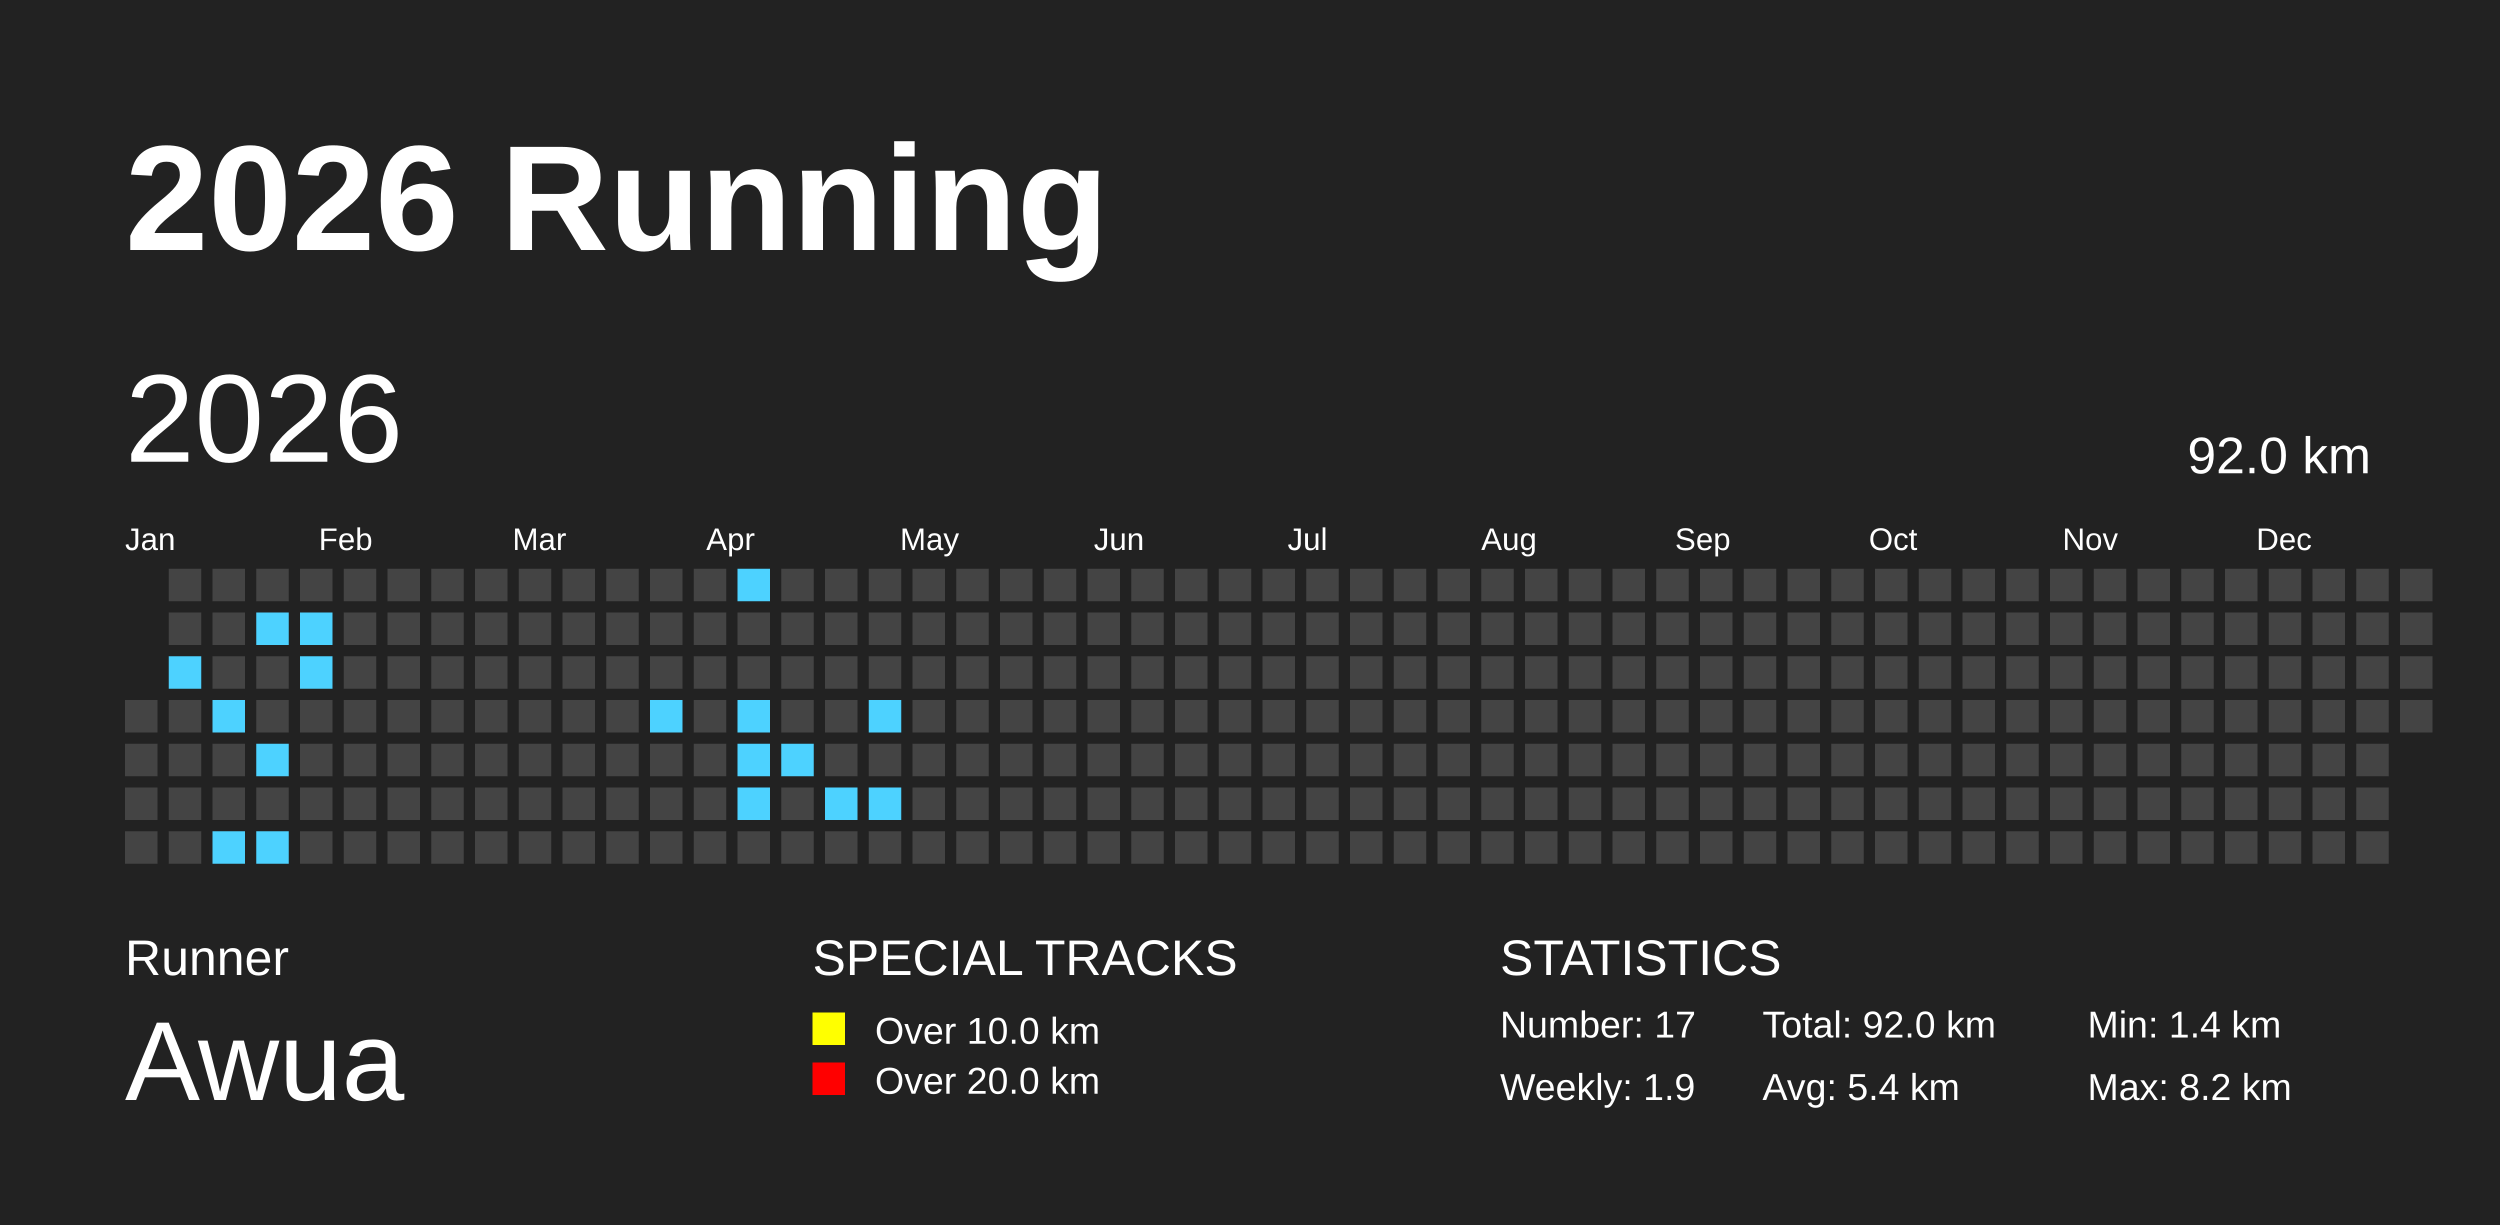
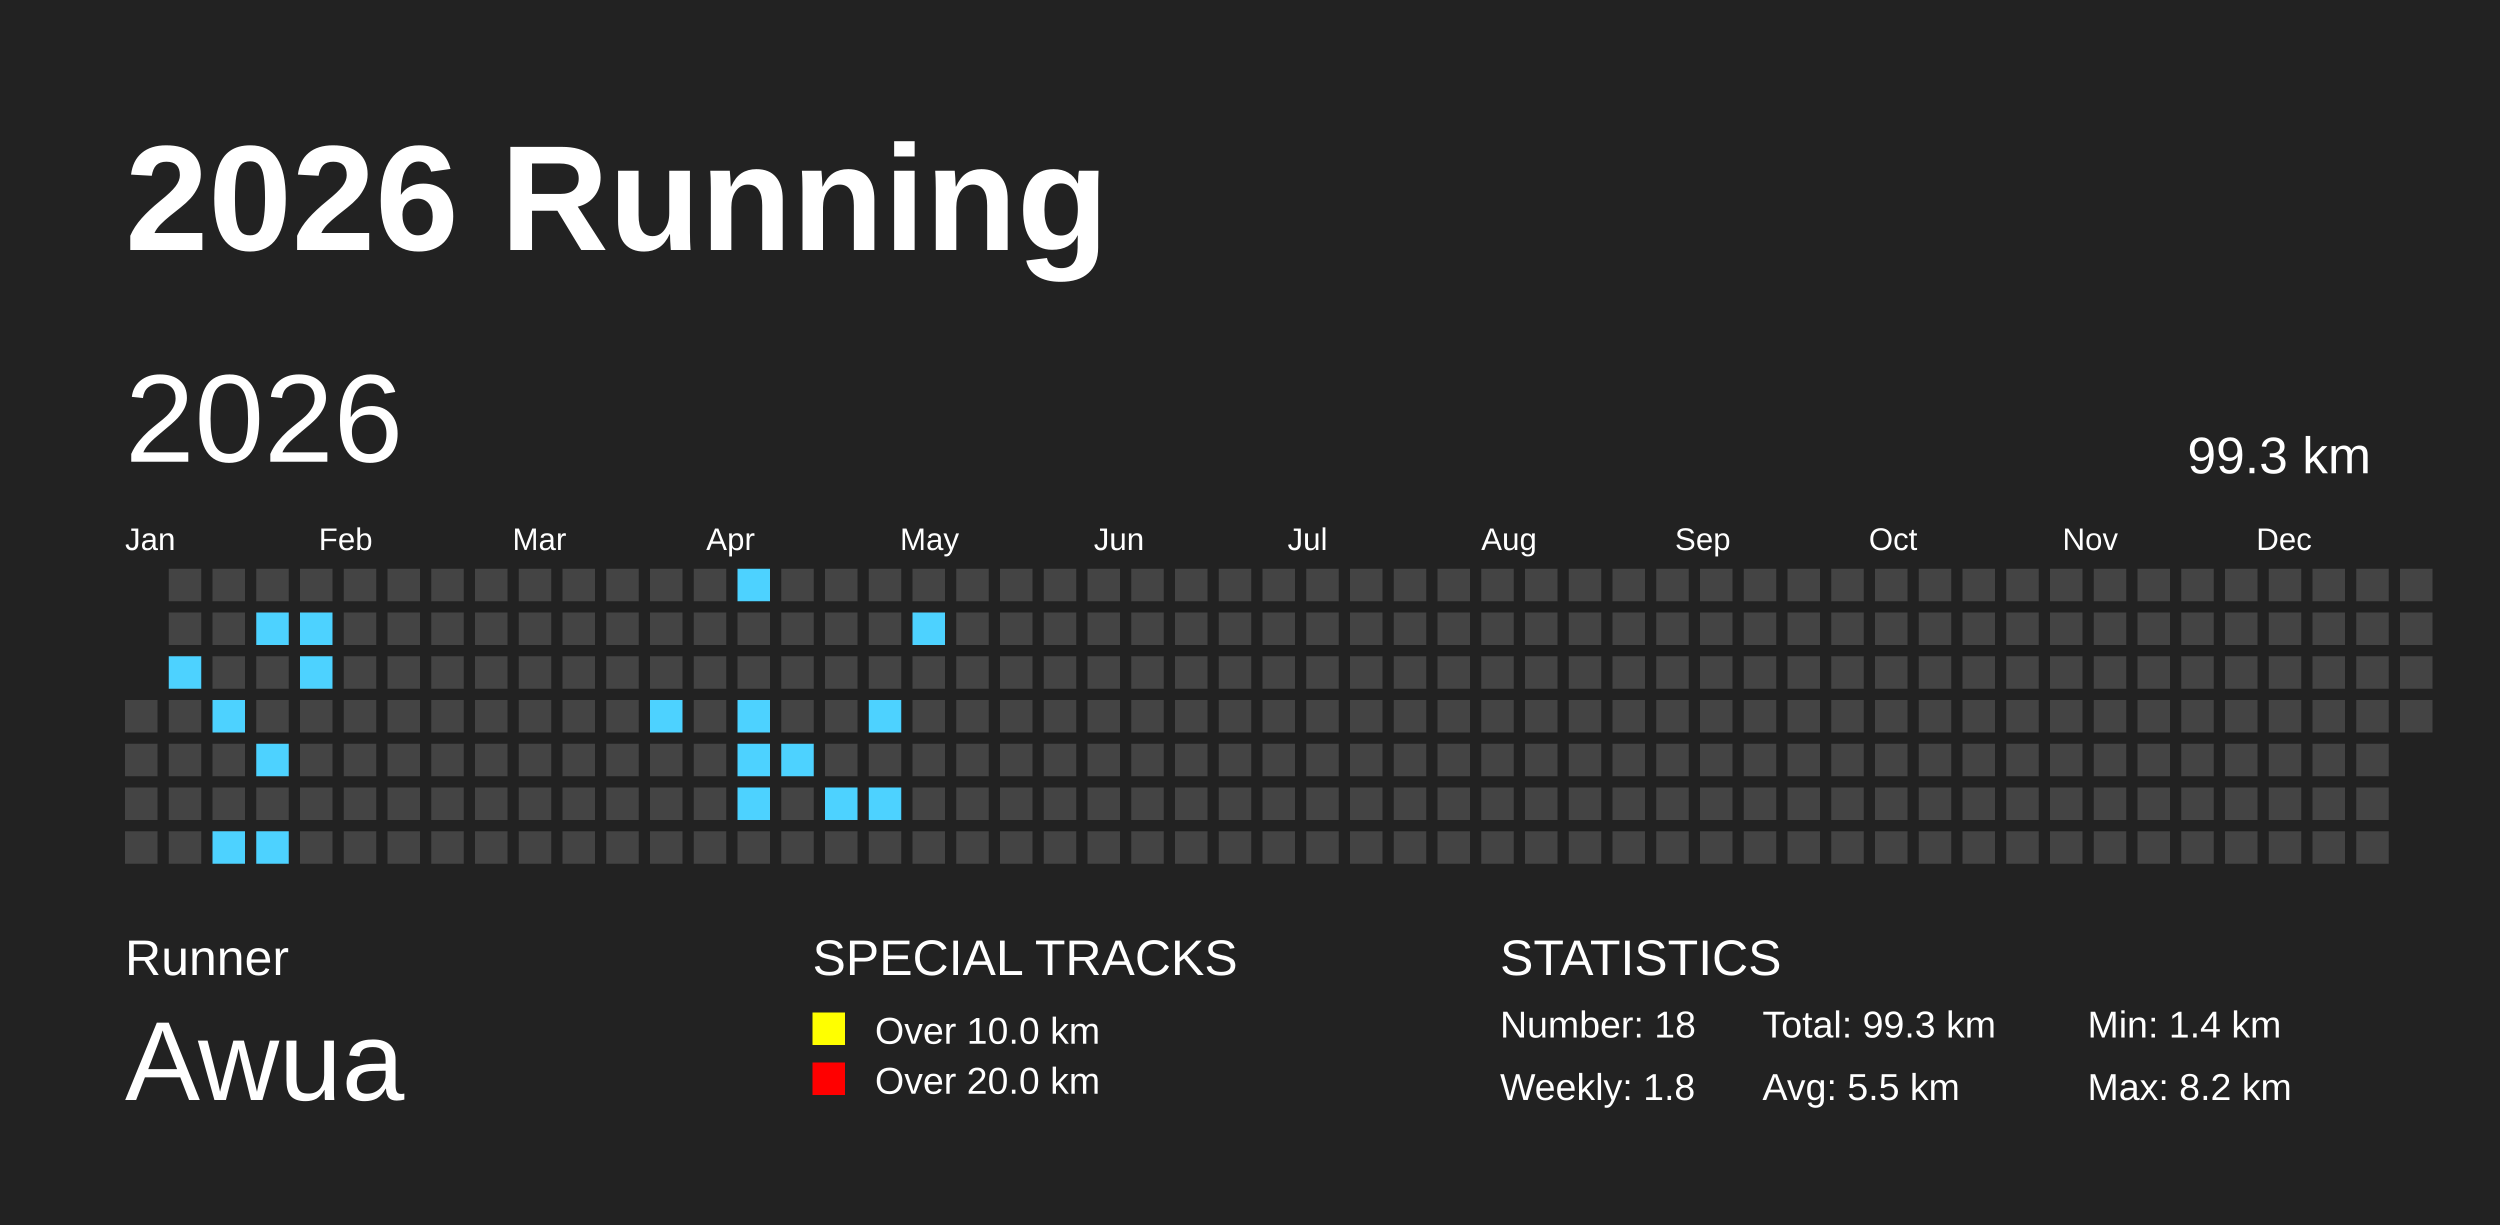
<svg xmlns="http://www.w3.org/2000/svg" baseProfile="full" height="98mm" version="1.1" viewBox="0,0,200,98" width="200mm">
  <defs />
  <rect fill="#222222" height="98" width="200" x="0" y="0" />
  <text fill="#FFFFFF" style="font-size:12px; font-family:Arial; font-weight:bold;" x="10" y="20">2026 Running</text>
  <text fill="#FFFFFF" style="font-size:4px; font-family:Arial" x="10" y="78">Runner</text>
  <text fill="#FFFFFF" style="font-size:9px; font-family:Arial" x="10" y="88">Awua</text>
  <text fill="#FFFFFF" style="font-size:4px; font-family:Arial" x="65" y="78">SPECIAL TRACKS</text>
  <rect fill="yellow" height="2.6" width="2.6" x="65" y="81" />
  <text fill="#FFFFFF" style="font-size:3px; font-family:Arial" x="70" y="83.5">Over 10.0 km</text>
  <rect fill="red" height="2.6" width="2.6" x="65" y="85" />
  <text fill="#FFFFFF" style="font-size:3px; font-family:Arial" x="70" y="87.5">Over 20.0 km</text>
  <text fill="#FFFFFF" style="font-size:4px; font-family:Arial" x="120" y="78">STATISTICS</text>
-   <text fill="#FFFFFF" style="font-size:3px; font-family:Arial" x="120" y="83">Number: 17</text>
-   <text fill="#FFFFFF" style="font-size:3px; font-family:Arial" x="120" y="88">Weekly: 1.9</text>
-   <text fill="#FFFFFF" style="font-size:3px; font-family:Arial" x="141" y="83">Total: 92.0 km</text>
-   <text fill="#FFFFFF" style="font-size:3px; font-family:Arial" x="141" y="88">Avg: 5.4 km</text>
+   <text fill="#FFFFFF" style="font-size:3px; font-family:Arial" x="120" y="83">Number: 18</text>
+   <text fill="#FFFFFF" style="font-size:3px; font-family:Arial" x="120" y="88">Weekly: 1.8</text>
+   <text fill="#FFFFFF" style="font-size:3px; font-family:Arial" x="141" y="83">Total: 99.3 km</text>
+   <text fill="#FFFFFF" style="font-size:3px; font-family:Arial" x="141" y="88">Avg: 5.5 km</text>
  <text fill="#FFFFFF" style="font-size:3px; font-family:Arial" x="167" y="83">Min: 1.4 km</text>
  <text fill="#FFFFFF" style="font-size:3px; font-family:Arial" x="167" y="88">Max: 8.2 km</text>
  <text dominant-baseline="hanging" fill="#FFFFFF" style="font-size:10.0px; font-family:Arial;" x="10" y="30">2026</text>
-   <text dominant-baseline="hanging" fill="#FFFFFF" style="font-size:4.125px; font-family:Arial;" x="175" y="35">92.0 km</text>
+   <text dominant-baseline="hanging" fill="#FFFFFF" style="font-size:4.125px; font-family:Arial;" x="175" y="35">99.3 km</text>
  <text fill="#FFFFFF" style="font-size:2.5px; font-family:Arial" x="10.0" y="44">Jan</text>
  <text fill="#FFFFFF" style="font-size:2.5px; font-family:Arial" x="25.5" y="44">Feb</text>
  <text fill="#FFFFFF" style="font-size:2.5px; font-family:Arial" x="41.0" y="44">Mar</text>
  <text fill="#FFFFFF" style="font-size:2.5px; font-family:Arial" x="56.5" y="44">Apr</text>
  <text fill="#FFFFFF" style="font-size:2.5px; font-family:Arial" x="72.0" y="44">May</text>
  <text fill="#FFFFFF" style="font-size:2.5px; font-family:Arial" x="87.5" y="44">Jun</text>
  <text fill="#FFFFFF" style="font-size:2.5px; font-family:Arial" x="103.0" y="44">Jul</text>
  <text fill="#FFFFFF" style="font-size:2.5px; font-family:Arial" x="118.5" y="44">Aug</text>
  <text fill="#FFFFFF" style="font-size:2.5px; font-family:Arial" x="134.0" y="44">Sep</text>
  <text fill="#FFFFFF" style="font-size:2.5px; font-family:Arial" x="149.5" y="44">Oct</text>
  <text fill="#FFFFFF" style="font-size:2.5px; font-family:Arial" x="165.0" y="44">Nov</text>
  <text fill="#FFFFFF" style="font-size:2.5px; font-family:Arial" x="180.5" y="44">Dec</text>
  <rect fill="#444444" height="2.6" width="2.6" x="10.0" y="56.0" />
  <rect fill="#444444" height="2.6" width="2.6" x="10.0" y="59.5" />
  <rect fill="#444444" height="2.6" width="2.6" x="10.0" y="63.0" />
  <rect fill="#444444" height="2.6" width="2.6" x="10.0" y="66.5" />
  <rect fill="#444444" height="2.6" width="2.6" x="13.5" y="45.5" />
  <rect fill="#444444" height="2.6" width="2.6" x="13.5" y="49.0" />
  <rect fill="#4DD2FF" height="2.6" width="2.6" x="13.5" y="52.5" />
  <rect fill="#444444" height="2.6" width="2.6" x="13.5" y="56.0" />
  <rect fill="#444444" height="2.6" width="2.6" x="13.5" y="59.5" />
  <rect fill="#444444" height="2.6" width="2.6" x="13.5" y="63.0" />
  <rect fill="#444444" height="2.6" width="2.6" x="13.5" y="66.5" />
  <rect fill="#444444" height="2.6" width="2.6" x="17.0" y="45.5" />
  <rect fill="#444444" height="2.6" width="2.6" x="17.0" y="49.0" />
  <rect fill="#444444" height="2.6" width="2.6" x="17.0" y="52.5" />
  <rect fill="#4DD2FF" height="2.6" width="2.6" x="17.0" y="56.0" />
  <rect fill="#444444" height="2.6" width="2.6" x="17.0" y="59.5" />
  <rect fill="#444444" height="2.6" width="2.6" x="17.0" y="63.0" />
  <rect fill="#4DD2FF" height="2.6" width="2.6" x="17.0" y="66.5" />
  <rect fill="#444444" height="2.6" width="2.6" x="20.5" y="45.5" />
  <rect fill="#4DD2FF" height="2.6" width="2.6" x="20.5" y="49.0" />
  <rect fill="#444444" height="2.6" width="2.6" x="20.5" y="52.5" />
  <rect fill="#444444" height="2.6" width="2.6" x="20.5" y="56.0" />
  <rect fill="#4DD2FF" height="2.6" width="2.6" x="20.5" y="59.5" />
  <rect fill="#444444" height="2.6" width="2.6" x="20.5" y="63.0" />
  <rect fill="#4DD2FF" height="2.6" width="2.6" x="20.5" y="66.5" />
  <rect fill="#444444" height="2.6" width="2.6" x="24.0" y="45.5" />
  <rect fill="#4DD2FF" height="2.6" width="2.6" x="24.0" y="49.0" />
  <rect fill="#4DD2FF" height="2.6" width="2.6" x="24.0" y="52.5" />
  <rect fill="#444444" height="2.6" width="2.6" x="24.0" y="56.0" />
  <rect fill="#444444" height="2.6" width="2.6" x="24.0" y="59.5" />
  <rect fill="#444444" height="2.6" width="2.6" x="24.0" y="63.0" />
  <rect fill="#444444" height="2.6" width="2.6" x="24.0" y="66.5" />
  <rect fill="#444444" height="2.6" width="2.6" x="27.5" y="45.5" />
  <rect fill="#444444" height="2.6" width="2.6" x="27.5" y="49.0" />
  <rect fill="#444444" height="2.6" width="2.6" x="27.5" y="52.5" />
  <rect fill="#444444" height="2.6" width="2.6" x="27.5" y="56.0" />
  <rect fill="#444444" height="2.6" width="2.6" x="27.5" y="59.5" />
  <rect fill="#444444" height="2.6" width="2.6" x="27.5" y="63.0" />
  <rect fill="#444444" height="2.6" width="2.6" x="27.5" y="66.5" />
  <rect fill="#444444" height="2.6" width="2.6" x="31.0" y="45.5" />
  <rect fill="#444444" height="2.6" width="2.6" x="31.0" y="49.0" />
  <rect fill="#444444" height="2.6" width="2.6" x="31.0" y="52.5" />
  <rect fill="#444444" height="2.6" width="2.6" x="31.0" y="56.0" />
  <rect fill="#444444" height="2.6" width="2.6" x="31.0" y="59.5" />
  <rect fill="#444444" height="2.6" width="2.6" x="31.0" y="63.0" />
  <rect fill="#444444" height="2.6" width="2.6" x="31.0" y="66.5" />
  <rect fill="#444444" height="2.6" width="2.6" x="34.5" y="45.5" />
  <rect fill="#444444" height="2.6" width="2.6" x="34.5" y="49.0" />
  <rect fill="#444444" height="2.6" width="2.6" x="34.5" y="52.5" />
  <rect fill="#444444" height="2.6" width="2.6" x="34.5" y="56.0" />
  <rect fill="#444444" height="2.6" width="2.6" x="34.5" y="59.5" />
  <rect fill="#444444" height="2.6" width="2.6" x="34.5" y="63.0" />
  <rect fill="#444444" height="2.6" width="2.6" x="34.5" y="66.5" />
  <rect fill="#444444" height="2.6" width="2.6" x="38.0" y="45.5" />
  <rect fill="#444444" height="2.6" width="2.6" x="38.0" y="49.0" />
  <rect fill="#444444" height="2.6" width="2.6" x="38.0" y="52.5" />
  <rect fill="#444444" height="2.6" width="2.6" x="38.0" y="56.0" />
  <rect fill="#444444" height="2.6" width="2.6" x="38.0" y="59.5" />
  <rect fill="#444444" height="2.6" width="2.6" x="38.0" y="63.0" />
  <rect fill="#444444" height="2.6" width="2.6" x="38.0" y="66.5" />
  <rect fill="#444444" height="2.6" width="2.6" x="41.5" y="45.5" />
  <rect fill="#444444" height="2.6" width="2.6" x="41.5" y="49.0" />
  <rect fill="#444444" height="2.6" width="2.6" x="41.5" y="52.5" />
  <rect fill="#444444" height="2.6" width="2.6" x="41.5" y="56.0" />
  <rect fill="#444444" height="2.6" width="2.6" x="41.5" y="59.5" />
  <rect fill="#444444" height="2.6" width="2.6" x="41.5" y="63.0" />
  <rect fill="#444444" height="2.6" width="2.6" x="41.5" y="66.5" />
  <rect fill="#444444" height="2.6" width="2.6" x="45.0" y="45.5" />
  <rect fill="#444444" height="2.6" width="2.6" x="45.0" y="49.0" />
  <rect fill="#444444" height="2.6" width="2.6" x="45.0" y="52.5" />
  <rect fill="#444444" height="2.6" width="2.6" x="45.0" y="56.0" />
  <rect fill="#444444" height="2.6" width="2.6" x="45.0" y="59.5" />
  <rect fill="#444444" height="2.6" width="2.6" x="45.0" y="63.0" />
  <rect fill="#444444" height="2.6" width="2.6" x="45.0" y="66.5" />
  <rect fill="#444444" height="2.6" width="2.6" x="48.5" y="45.5" />
  <rect fill="#444444" height="2.6" width="2.6" x="48.5" y="49.0" />
  <rect fill="#444444" height="2.6" width="2.6" x="48.5" y="52.5" />
  <rect fill="#444444" height="2.6" width="2.6" x="48.5" y="56.0" />
  <rect fill="#444444" height="2.6" width="2.6" x="48.5" y="59.5" />
  <rect fill="#444444" height="2.6" width="2.6" x="48.5" y="63.0" />
  <rect fill="#444444" height="2.6" width="2.6" x="48.5" y="66.5" />
  <rect fill="#444444" height="2.6" width="2.6" x="52.0" y="45.5" />
  <rect fill="#444444" height="2.6" width="2.6" x="52.0" y="49.0" />
  <rect fill="#444444" height="2.6" width="2.6" x="52.0" y="52.5" />
  <rect fill="#4DD2FF" height="2.6" width="2.6" x="52.0" y="56.0" />
  <rect fill="#444444" height="2.6" width="2.6" x="52.0" y="59.5" />
  <rect fill="#444444" height="2.6" width="2.6" x="52.0" y="63.0" />
  <rect fill="#444444" height="2.6" width="2.6" x="52.0" y="66.5" />
  <rect fill="#444444" height="2.6" width="2.6" x="55.5" y="45.5" />
  <rect fill="#444444" height="2.6" width="2.6" x="55.5" y="49.0" />
  <rect fill="#444444" height="2.6" width="2.6" x="55.5" y="52.5" />
  <rect fill="#444444" height="2.6" width="2.6" x="55.5" y="56.0" />
  <rect fill="#444444" height="2.6" width="2.6" x="55.5" y="59.5" />
  <rect fill="#444444" height="2.6" width="2.6" x="55.5" y="63.0" />
  <rect fill="#444444" height="2.6" width="2.6" x="55.5" y="66.5" />
  <rect fill="#4DD2FF" height="2.6" width="2.6" x="59.0" y="45.5" />
  <rect fill="#444444" height="2.6" width="2.6" x="59.0" y="49.0" />
  <rect fill="#444444" height="2.6" width="2.6" x="59.0" y="52.5" />
  <rect fill="#4DD2FF" height="2.6" width="2.6" x="59.0" y="56.0" />
  <rect fill="#4DD2FF" height="2.6" width="2.6" x="59.0" y="59.5" />
  <rect fill="#4DD2FF" height="2.6" width="2.6" x="59.0" y="63.0" />
  <rect fill="#444444" height="2.6" width="2.6" x="59.0" y="66.5" />
  <rect fill="#444444" height="2.6" width="2.6" x="62.5" y="45.5" />
  <rect fill="#444444" height="2.6" width="2.6" x="62.5" y="49.0" />
  <rect fill="#444444" height="2.6" width="2.6" x="62.5" y="52.5" />
  <rect fill="#444444" height="2.6" width="2.6" x="62.5" y="56.0" />
  <rect fill="#4DD2FF" height="2.6" width="2.6" x="62.5" y="59.5" />
  <rect fill="#444444" height="2.6" width="2.6" x="62.5" y="63.0" />
  <rect fill="#444444" height="2.6" width="2.6" x="62.5" y="66.5" />
  <rect fill="#444444" height="2.6" width="2.6" x="66.0" y="45.5" />
  <rect fill="#444444" height="2.6" width="2.6" x="66.0" y="49.0" />
  <rect fill="#444444" height="2.6" width="2.6" x="66.0" y="52.5" />
  <rect fill="#444444" height="2.6" width="2.6" x="66.0" y="56.0" />
  <rect fill="#444444" height="2.6" width="2.6" x="66.0" y="59.5" />
  <rect fill="#4DD2FF" height="2.6" width="2.6" x="66.0" y="63.0" />
  <rect fill="#444444" height="2.6" width="2.6" x="66.0" y="66.5" />
  <rect fill="#444444" height="2.6" width="2.6" x="69.5" y="45.5" />
  <rect fill="#444444" height="2.6" width="2.6" x="69.5" y="49.0" />
  <rect fill="#444444" height="2.6" width="2.6" x="69.5" y="52.5" />
  <rect fill="#4DD2FF" height="2.6" width="2.6" x="69.5" y="56.0" />
  <rect fill="#444444" height="2.6" width="2.6" x="69.5" y="59.5" />
  <rect fill="#4DD2FF" height="2.6" width="2.6" x="69.5" y="63.0" />
  <rect fill="#444444" height="2.6" width="2.6" x="69.5" y="66.5" />
  <rect fill="#444444" height="2.6" width="2.6" x="73.0" y="45.5" />
-   <rect fill="#444444" height="2.6" width="2.6" x="73.0" y="49.0" />
+   <rect fill="#4DD2FF" height="2.6" width="2.6" x="73.0" y="49.0" />
  <rect fill="#444444" height="2.6" width="2.6" x="73.0" y="52.5" />
  <rect fill="#444444" height="2.6" width="2.6" x="73.0" y="56.0" />
  <rect fill="#444444" height="2.6" width="2.6" x="73.0" y="59.5" />
  <rect fill="#444444" height="2.6" width="2.6" x="73.0" y="63.0" />
  <rect fill="#444444" height="2.6" width="2.6" x="73.0" y="66.5" />
  <rect fill="#444444" height="2.6" width="2.6" x="76.5" y="45.5" />
  <rect fill="#444444" height="2.6" width="2.6" x="76.5" y="49.0" />
  <rect fill="#444444" height="2.6" width="2.6" x="76.5" y="52.5" />
  <rect fill="#444444" height="2.6" width="2.6" x="76.5" y="56.0" />
  <rect fill="#444444" height="2.6" width="2.6" x="76.5" y="59.5" />
  <rect fill="#444444" height="2.6" width="2.6" x="76.5" y="63.0" />
  <rect fill="#444444" height="2.6" width="2.6" x="76.5" y="66.5" />
  <rect fill="#444444" height="2.6" width="2.6" x="80.0" y="45.5" />
  <rect fill="#444444" height="2.6" width="2.6" x="80.0" y="49.0" />
  <rect fill="#444444" height="2.6" width="2.6" x="80.0" y="52.5" />
  <rect fill="#444444" height="2.6" width="2.6" x="80.0" y="56.0" />
  <rect fill="#444444" height="2.6" width="2.6" x="80.0" y="59.5" />
  <rect fill="#444444" height="2.6" width="2.6" x="80.0" y="63.0" />
  <rect fill="#444444" height="2.6" width="2.6" x="80.0" y="66.5" />
  <rect fill="#444444" height="2.6" width="2.6" x="83.5" y="45.5" />
  <rect fill="#444444" height="2.6" width="2.6" x="83.5" y="49.0" />
  <rect fill="#444444" height="2.6" width="2.6" x="83.5" y="52.5" />
  <rect fill="#444444" height="2.6" width="2.6" x="83.5" y="56.0" />
  <rect fill="#444444" height="2.6" width="2.6" x="83.5" y="59.5" />
  <rect fill="#444444" height="2.6" width="2.6" x="83.5" y="63.0" />
  <rect fill="#444444" height="2.6" width="2.6" x="83.5" y="66.5" />
  <rect fill="#444444" height="2.6" width="2.6" x="87.0" y="45.5" />
  <rect fill="#444444" height="2.6" width="2.6" x="87.0" y="49.0" />
  <rect fill="#444444" height="2.6" width="2.6" x="87.0" y="52.5" />
  <rect fill="#444444" height="2.6" width="2.6" x="87.0" y="56.0" />
  <rect fill="#444444" height="2.6" width="2.6" x="87.0" y="59.5" />
  <rect fill="#444444" height="2.6" width="2.6" x="87.0" y="63.0" />
  <rect fill="#444444" height="2.6" width="2.6" x="87.0" y="66.5" />
  <rect fill="#444444" height="2.6" width="2.6" x="90.5" y="45.5" />
  <rect fill="#444444" height="2.6" width="2.6" x="90.5" y="49.0" />
  <rect fill="#444444" height="2.6" width="2.6" x="90.5" y="52.5" />
  <rect fill="#444444" height="2.6" width="2.6" x="90.5" y="56.0" />
  <rect fill="#444444" height="2.6" width="2.6" x="90.5" y="59.5" />
  <rect fill="#444444" height="2.6" width="2.6" x="90.5" y="63.0" />
  <rect fill="#444444" height="2.6" width="2.6" x="90.5" y="66.5" />
  <rect fill="#444444" height="2.6" width="2.6" x="94.0" y="45.5" />
  <rect fill="#444444" height="2.6" width="2.6" x="94.0" y="49.0" />
  <rect fill="#444444" height="2.6" width="2.6" x="94.0" y="52.5" />
  <rect fill="#444444" height="2.6" width="2.6" x="94.0" y="56.0" />
  <rect fill="#444444" height="2.6" width="2.6" x="94.0" y="59.5" />
  <rect fill="#444444" height="2.6" width="2.6" x="94.0" y="63.0" />
  <rect fill="#444444" height="2.6" width="2.6" x="94.0" y="66.5" />
  <rect fill="#444444" height="2.6" width="2.6" x="97.5" y="45.5" />
  <rect fill="#444444" height="2.6" width="2.6" x="97.5" y="49.0" />
  <rect fill="#444444" height="2.6" width="2.6" x="97.5" y="52.5" />
  <rect fill="#444444" height="2.6" width="2.6" x="97.5" y="56.0" />
  <rect fill="#444444" height="2.6" width="2.6" x="97.5" y="59.5" />
  <rect fill="#444444" height="2.6" width="2.6" x="97.5" y="63.0" />
  <rect fill="#444444" height="2.6" width="2.6" x="97.5" y="66.5" />
  <rect fill="#444444" height="2.6" width="2.6" x="101.0" y="45.5" />
  <rect fill="#444444" height="2.6" width="2.6" x="101.0" y="49.0" />
  <rect fill="#444444" height="2.6" width="2.6" x="101.0" y="52.5" />
  <rect fill="#444444" height="2.6" width="2.6" x="101.0" y="56.0" />
  <rect fill="#444444" height="2.6" width="2.6" x="101.0" y="59.5" />
  <rect fill="#444444" height="2.6" width="2.6" x="101.0" y="63.0" />
  <rect fill="#444444" height="2.6" width="2.6" x="101.0" y="66.5" />
  <rect fill="#444444" height="2.6" width="2.6" x="104.5" y="45.5" />
  <rect fill="#444444" height="2.6" width="2.6" x="104.5" y="49.0" />
  <rect fill="#444444" height="2.6" width="2.6" x="104.5" y="52.5" />
  <rect fill="#444444" height="2.6" width="2.6" x="104.5" y="56.0" />
  <rect fill="#444444" height="2.6" width="2.6" x="104.5" y="59.5" />
  <rect fill="#444444" height="2.6" width="2.6" x="104.5" y="63.0" />
  <rect fill="#444444" height="2.6" width="2.6" x="104.5" y="66.5" />
  <rect fill="#444444" height="2.6" width="2.6" x="108.0" y="45.5" />
  <rect fill="#444444" height="2.6" width="2.6" x="108.0" y="49.0" />
  <rect fill="#444444" height="2.6" width="2.6" x="108.0" y="52.5" />
  <rect fill="#444444" height="2.6" width="2.6" x="108.0" y="56.0" />
  <rect fill="#444444" height="2.6" width="2.6" x="108.0" y="59.5" />
  <rect fill="#444444" height="2.6" width="2.6" x="108.0" y="63.0" />
  <rect fill="#444444" height="2.6" width="2.6" x="108.0" y="66.5" />
  <rect fill="#444444" height="2.6" width="2.6" x="111.5" y="45.5" />
  <rect fill="#444444" height="2.6" width="2.6" x="111.5" y="49.0" />
  <rect fill="#444444" height="2.6" width="2.6" x="111.5" y="52.5" />
  <rect fill="#444444" height="2.6" width="2.6" x="111.5" y="56.0" />
  <rect fill="#444444" height="2.6" width="2.6" x="111.5" y="59.5" />
  <rect fill="#444444" height="2.6" width="2.6" x="111.5" y="63.0" />
  <rect fill="#444444" height="2.6" width="2.6" x="111.5" y="66.5" />
  <rect fill="#444444" height="2.6" width="2.6" x="115.0" y="45.5" />
  <rect fill="#444444" height="2.6" width="2.6" x="115.0" y="49.0" />
  <rect fill="#444444" height="2.6" width="2.6" x="115.0" y="52.5" />
  <rect fill="#444444" height="2.6" width="2.6" x="115.0" y="56.0" />
  <rect fill="#444444" height="2.6" width="2.6" x="115.0" y="59.5" />
  <rect fill="#444444" height="2.6" width="2.6" x="115.0" y="63.0" />
  <rect fill="#444444" height="2.6" width="2.6" x="115.0" y="66.5" />
  <rect fill="#444444" height="2.6" width="2.6" x="118.5" y="45.5" />
  <rect fill="#444444" height="2.6" width="2.6" x="118.5" y="49.0" />
  <rect fill="#444444" height="2.6" width="2.6" x="118.5" y="52.5" />
  <rect fill="#444444" height="2.6" width="2.6" x="118.5" y="56.0" />
  <rect fill="#444444" height="2.6" width="2.6" x="118.5" y="59.5" />
  <rect fill="#444444" height="2.6" width="2.6" x="118.5" y="63.0" />
  <rect fill="#444444" height="2.6" width="2.6" x="118.5" y="66.5" />
  <rect fill="#444444" height="2.6" width="2.6" x="122.0" y="45.5" />
  <rect fill="#444444" height="2.6" width="2.6" x="122.0" y="49.0" />
  <rect fill="#444444" height="2.6" width="2.6" x="122.0" y="52.5" />
  <rect fill="#444444" height="2.6" width="2.6" x="122.0" y="56.0" />
  <rect fill="#444444" height="2.6" width="2.6" x="122.0" y="59.5" />
  <rect fill="#444444" height="2.6" width="2.6" x="122.0" y="63.0" />
  <rect fill="#444444" height="2.6" width="2.6" x="122.0" y="66.5" />
  <rect fill="#444444" height="2.6" width="2.6" x="125.5" y="45.5" />
  <rect fill="#444444" height="2.6" width="2.6" x="125.5" y="49.0" />
  <rect fill="#444444" height="2.6" width="2.6" x="125.5" y="52.5" />
  <rect fill="#444444" height="2.6" width="2.6" x="125.5" y="56.0" />
  <rect fill="#444444" height="2.6" width="2.6" x="125.5" y="59.5" />
  <rect fill="#444444" height="2.6" width="2.6" x="125.5" y="63.0" />
  <rect fill="#444444" height="2.6" width="2.6" x="125.5" y="66.5" />
  <rect fill="#444444" height="2.6" width="2.6" x="129.0" y="45.5" />
  <rect fill="#444444" height="2.6" width="2.6" x="129.0" y="49.0" />
  <rect fill="#444444" height="2.6" width="2.6" x="129.0" y="52.5" />
  <rect fill="#444444" height="2.6" width="2.6" x="129.0" y="56.0" />
  <rect fill="#444444" height="2.6" width="2.6" x="129.0" y="59.5" />
  <rect fill="#444444" height="2.6" width="2.6" x="129.0" y="63.0" />
  <rect fill="#444444" height="2.6" width="2.6" x="129.0" y="66.5" />
  <rect fill="#444444" height="2.6" width="2.6" x="132.5" y="45.5" />
  <rect fill="#444444" height="2.6" width="2.6" x="132.5" y="49.0" />
  <rect fill="#444444" height="2.6" width="2.6" x="132.5" y="52.5" />
  <rect fill="#444444" height="2.6" width="2.6" x="132.5" y="56.0" />
  <rect fill="#444444" height="2.6" width="2.6" x="132.5" y="59.5" />
  <rect fill="#444444" height="2.6" width="2.6" x="132.5" y="63.0" />
  <rect fill="#444444" height="2.6" width="2.6" x="132.5" y="66.5" />
  <rect fill="#444444" height="2.6" width="2.6" x="136.0" y="45.5" />
  <rect fill="#444444" height="2.6" width="2.6" x="136.0" y="49.0" />
  <rect fill="#444444" height="2.6" width="2.6" x="136.0" y="52.5" />
  <rect fill="#444444" height="2.6" width="2.6" x="136.0" y="56.0" />
  <rect fill="#444444" height="2.6" width="2.6" x="136.0" y="59.5" />
  <rect fill="#444444" height="2.6" width="2.6" x="136.0" y="63.0" />
  <rect fill="#444444" height="2.6" width="2.6" x="136.0" y="66.5" />
  <rect fill="#444444" height="2.6" width="2.6" x="139.5" y="45.5" />
  <rect fill="#444444" height="2.6" width="2.6" x="139.5" y="49.0" />
  <rect fill="#444444" height="2.6" width="2.6" x="139.5" y="52.5" />
  <rect fill="#444444" height="2.6" width="2.6" x="139.5" y="56.0" />
  <rect fill="#444444" height="2.6" width="2.6" x="139.5" y="59.5" />
  <rect fill="#444444" height="2.6" width="2.6" x="139.5" y="63.0" />
  <rect fill="#444444" height="2.6" width="2.6" x="139.5" y="66.5" />
  <rect fill="#444444" height="2.6" width="2.6" x="143.0" y="45.5" />
  <rect fill="#444444" height="2.6" width="2.6" x="143.0" y="49.0" />
  <rect fill="#444444" height="2.6" width="2.6" x="143.0" y="52.5" />
  <rect fill="#444444" height="2.6" width="2.6" x="143.0" y="56.0" />
  <rect fill="#444444" height="2.6" width="2.6" x="143.0" y="59.5" />
  <rect fill="#444444" height="2.6" width="2.6" x="143.0" y="63.0" />
  <rect fill="#444444" height="2.6" width="2.6" x="143.0" y="66.5" />
  <rect fill="#444444" height="2.6" width="2.6" x="146.5" y="45.5" />
  <rect fill="#444444" height="2.6" width="2.6" x="146.5" y="49.0" />
  <rect fill="#444444" height="2.6" width="2.6" x="146.5" y="52.5" />
  <rect fill="#444444" height="2.6" width="2.6" x="146.5" y="56.0" />
  <rect fill="#444444" height="2.6" width="2.6" x="146.5" y="59.5" />
  <rect fill="#444444" height="2.6" width="2.6" x="146.5" y="63.0" />
  <rect fill="#444444" height="2.6" width="2.6" x="146.5" y="66.5" />
  <rect fill="#444444" height="2.6" width="2.6" x="150.0" y="45.5" />
  <rect fill="#444444" height="2.6" width="2.6" x="150.0" y="49.0" />
  <rect fill="#444444" height="2.6" width="2.6" x="150.0" y="52.5" />
  <rect fill="#444444" height="2.6" width="2.6" x="150.0" y="56.0" />
  <rect fill="#444444" height="2.6" width="2.6" x="150.0" y="59.5" />
  <rect fill="#444444" height="2.6" width="2.6" x="150.0" y="63.0" />
  <rect fill="#444444" height="2.6" width="2.6" x="150.0" y="66.5" />
  <rect fill="#444444" height="2.6" width="2.6" x="153.5" y="45.5" />
  <rect fill="#444444" height="2.6" width="2.6" x="153.5" y="49.0" />
  <rect fill="#444444" height="2.6" width="2.6" x="153.5" y="52.5" />
  <rect fill="#444444" height="2.6" width="2.6" x="153.5" y="56.0" />
  <rect fill="#444444" height="2.6" width="2.6" x="153.5" y="59.5" />
  <rect fill="#444444" height="2.6" width="2.6" x="153.5" y="63.0" />
  <rect fill="#444444" height="2.6" width="2.6" x="153.5" y="66.5" />
  <rect fill="#444444" height="2.6" width="2.6" x="157.0" y="45.5" />
  <rect fill="#444444" height="2.6" width="2.6" x="157.0" y="49.0" />
  <rect fill="#444444" height="2.6" width="2.6" x="157.0" y="52.5" />
  <rect fill="#444444" height="2.6" width="2.6" x="157.0" y="56.0" />
  <rect fill="#444444" height="2.6" width="2.6" x="157.0" y="59.5" />
  <rect fill="#444444" height="2.6" width="2.6" x="157.0" y="63.0" />
  <rect fill="#444444" height="2.6" width="2.6" x="157.0" y="66.5" />
  <rect fill="#444444" height="2.6" width="2.6" x="160.5" y="45.5" />
  <rect fill="#444444" height="2.6" width="2.6" x="160.5" y="49.0" />
  <rect fill="#444444" height="2.6" width="2.6" x="160.5" y="52.5" />
  <rect fill="#444444" height="2.6" width="2.6" x="160.5" y="56.0" />
  <rect fill="#444444" height="2.6" width="2.6" x="160.5" y="59.5" />
  <rect fill="#444444" height="2.6" width="2.6" x="160.5" y="63.0" />
  <rect fill="#444444" height="2.6" width="2.6" x="160.5" y="66.5" />
  <rect fill="#444444" height="2.6" width="2.6" x="164.0" y="45.5" />
  <rect fill="#444444" height="2.6" width="2.6" x="164.0" y="49.0" />
  <rect fill="#444444" height="2.6" width="2.6" x="164.0" y="52.5" />
  <rect fill="#444444" height="2.6" width="2.6" x="164.0" y="56.0" />
  <rect fill="#444444" height="2.6" width="2.6" x="164.0" y="59.5" />
  <rect fill="#444444" height="2.6" width="2.6" x="164.0" y="63.0" />
  <rect fill="#444444" height="2.6" width="2.6" x="164.0" y="66.5" />
  <rect fill="#444444" height="2.6" width="2.6" x="167.5" y="45.5" />
  <rect fill="#444444" height="2.6" width="2.6" x="167.5" y="49.0" />
  <rect fill="#444444" height="2.6" width="2.6" x="167.5" y="52.5" />
  <rect fill="#444444" height="2.6" width="2.6" x="167.5" y="56.0" />
  <rect fill="#444444" height="2.6" width="2.6" x="167.5" y="59.5" />
  <rect fill="#444444" height="2.6" width="2.6" x="167.5" y="63.0" />
  <rect fill="#444444" height="2.6" width="2.6" x="167.5" y="66.5" />
  <rect fill="#444444" height="2.6" width="2.6" x="171.0" y="45.5" />
  <rect fill="#444444" height="2.6" width="2.6" x="171.0" y="49.0" />
  <rect fill="#444444" height="2.6" width="2.6" x="171.0" y="52.5" />
  <rect fill="#444444" height="2.6" width="2.6" x="171.0" y="56.0" />
  <rect fill="#444444" height="2.6" width="2.6" x="171.0" y="59.5" />
  <rect fill="#444444" height="2.6" width="2.6" x="171.0" y="63.0" />
  <rect fill="#444444" height="2.6" width="2.6" x="171.0" y="66.5" />
  <rect fill="#444444" height="2.6" width="2.6" x="174.5" y="45.5" />
  <rect fill="#444444" height="2.6" width="2.6" x="174.5" y="49.0" />
  <rect fill="#444444" height="2.6" width="2.6" x="174.5" y="52.5" />
  <rect fill="#444444" height="2.6" width="2.6" x="174.5" y="56.0" />
  <rect fill="#444444" height="2.6" width="2.6" x="174.5" y="59.5" />
  <rect fill="#444444" height="2.6" width="2.6" x="174.5" y="63.0" />
  <rect fill="#444444" height="2.6" width="2.6" x="174.5" y="66.5" />
  <rect fill="#444444" height="2.6" width="2.6" x="178.0" y="45.5" />
  <rect fill="#444444" height="2.6" width="2.6" x="178.0" y="49.0" />
  <rect fill="#444444" height="2.6" width="2.6" x="178.0" y="52.5" />
  <rect fill="#444444" height="2.6" width="2.6" x="178.0" y="56.0" />
  <rect fill="#444444" height="2.6" width="2.6" x="178.0" y="59.5" />
  <rect fill="#444444" height="2.6" width="2.6" x="178.0" y="63.0" />
  <rect fill="#444444" height="2.6" width="2.6" x="178.0" y="66.5" />
  <rect fill="#444444" height="2.6" width="2.6" x="181.5" y="45.5" />
  <rect fill="#444444" height="2.6" width="2.6" x="181.5" y="49.0" />
  <rect fill="#444444" height="2.6" width="2.6" x="181.5" y="52.5" />
  <rect fill="#444444" height="2.6" width="2.6" x="181.5" y="56.0" />
  <rect fill="#444444" height="2.6" width="2.6" x="181.5" y="59.5" />
  <rect fill="#444444" height="2.6" width="2.6" x="181.5" y="63.0" />
  <rect fill="#444444" height="2.6" width="2.6" x="181.5" y="66.5" />
  <rect fill="#444444" height="2.6" width="2.6" x="185.0" y="45.5" />
  <rect fill="#444444" height="2.6" width="2.6" x="185.0" y="49.0" />
  <rect fill="#444444" height="2.6" width="2.6" x="185.0" y="52.5" />
  <rect fill="#444444" height="2.6" width="2.6" x="185.0" y="56.0" />
  <rect fill="#444444" height="2.6" width="2.6" x="185.0" y="59.5" />
  <rect fill="#444444" height="2.6" width="2.6" x="185.0" y="63.0" />
  <rect fill="#444444" height="2.6" width="2.6" x="185.0" y="66.5" />
  <rect fill="#444444" height="2.6" width="2.6" x="188.5" y="45.5" />
  <rect fill="#444444" height="2.6" width="2.6" x="188.5" y="49.0" />
  <rect fill="#444444" height="2.6" width="2.6" x="188.5" y="52.5" />
  <rect fill="#444444" height="2.6" width="2.6" x="188.5" y="56.0" />
  <rect fill="#444444" height="2.6" width="2.6" x="188.5" y="59.5" />
  <rect fill="#444444" height="2.6" width="2.6" x="188.5" y="63.0" />
  <rect fill="#444444" height="2.6" width="2.6" x="188.5" y="66.5" />
  <rect fill="#444444" height="2.6" width="2.6" x="192.0" y="45.5" />
  <rect fill="#444444" height="2.6" width="2.6" x="192.0" y="49.0" />
  <rect fill="#444444" height="2.6" width="2.6" x="192.0" y="52.5" />
  <rect fill="#444444" height="2.6" width="2.6" x="192.0" y="56.0" />
</svg>
